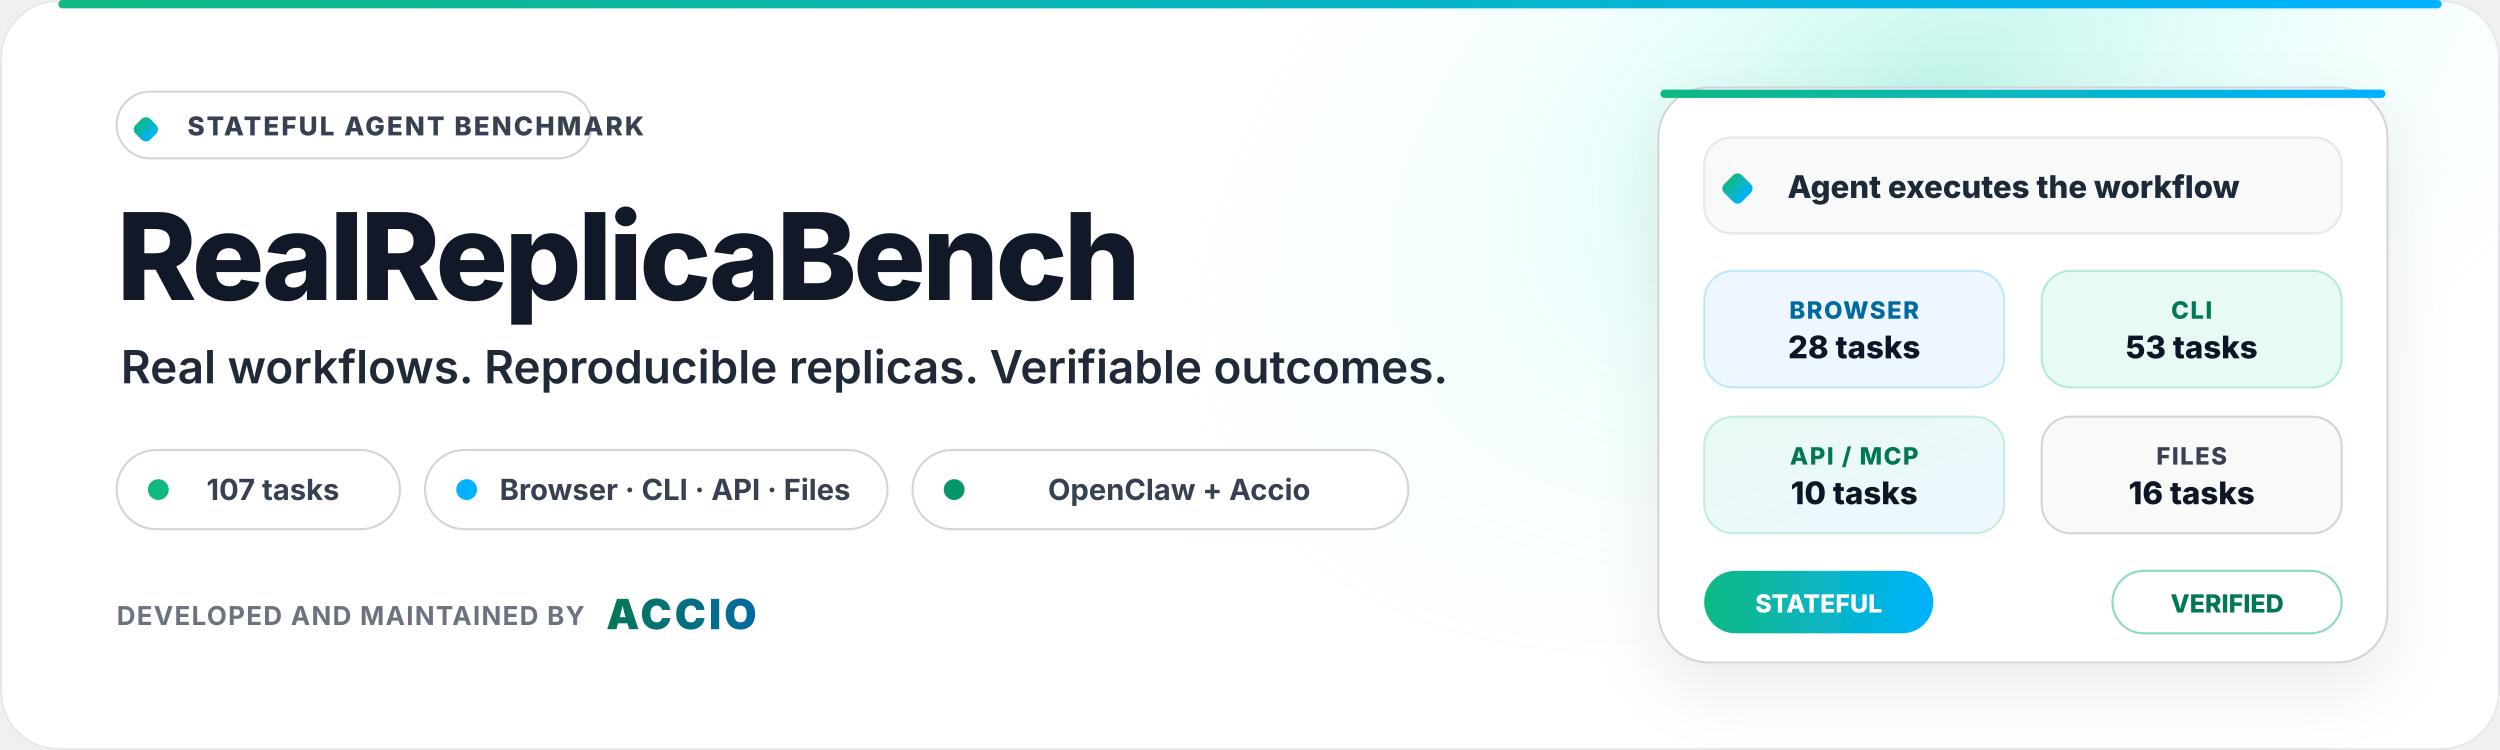
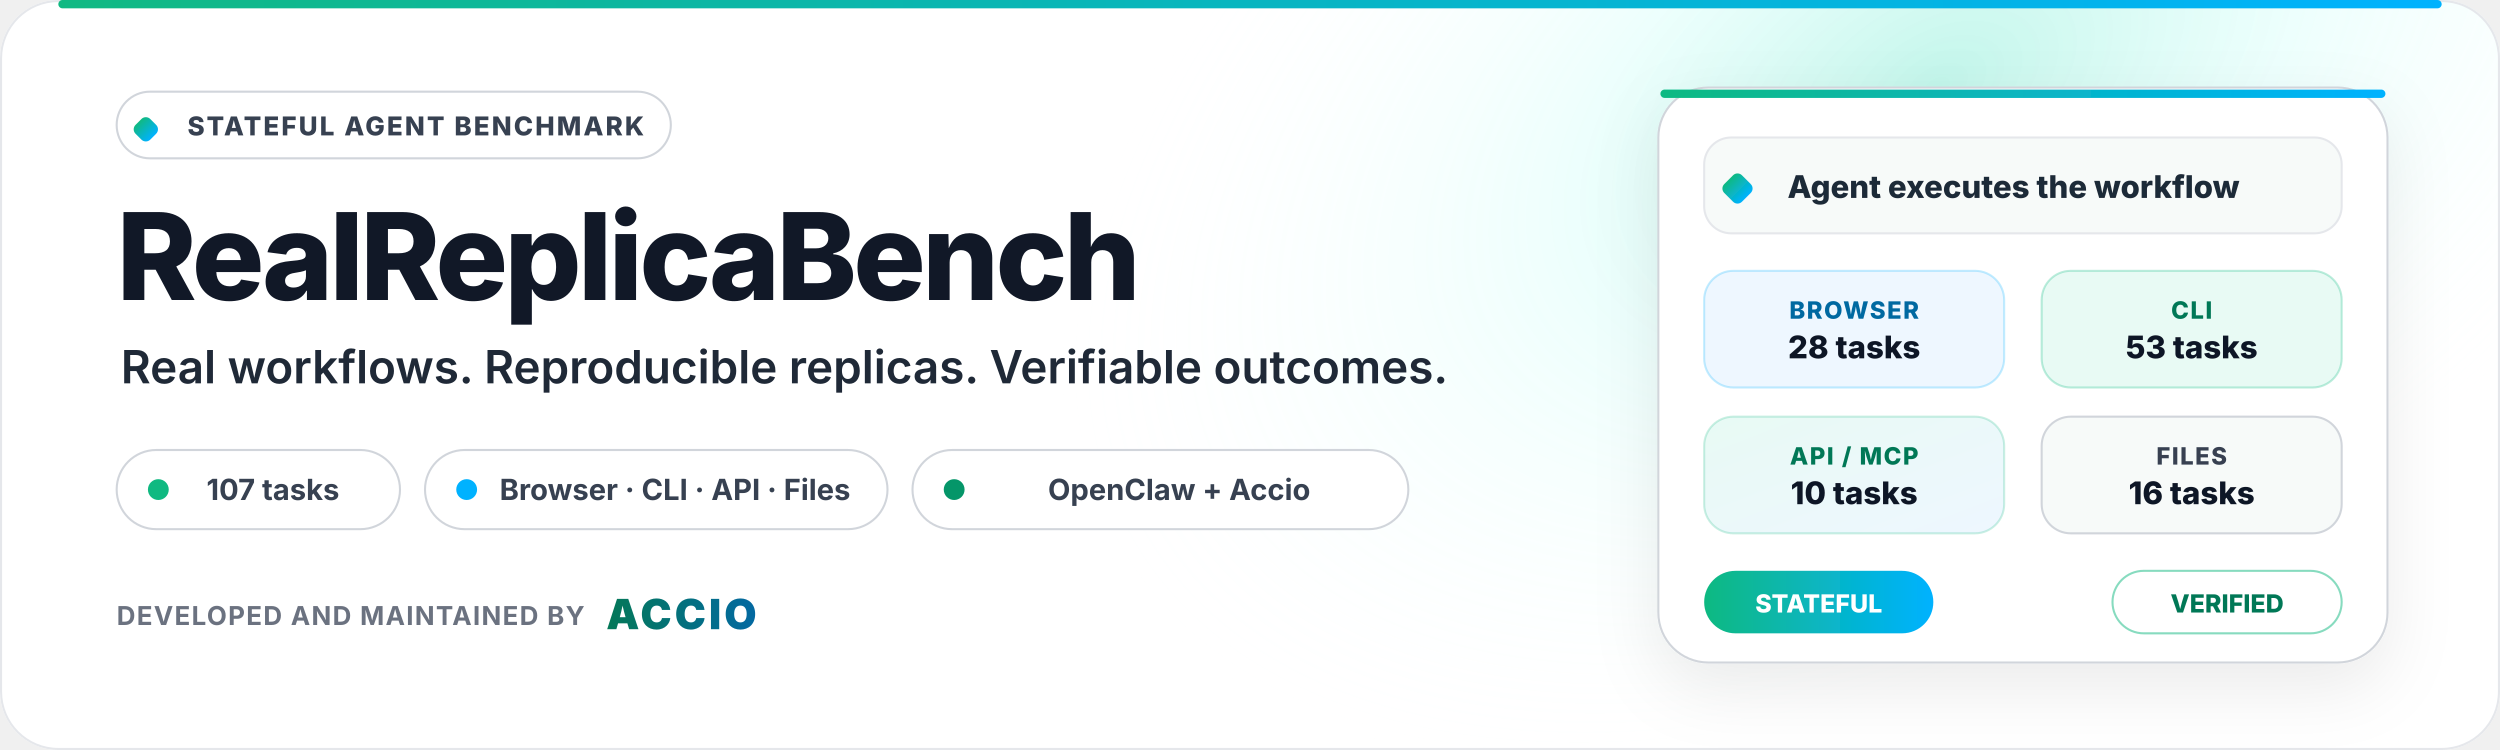
<svg xmlns="http://www.w3.org/2000/svg" width="1200" height="360" viewBox="0 0 1200 360" fill="none" role="img" aria-labelledby="title desc">
  <defs>
    <linearGradient id="accent" x1="0" y1="0" x2="1" y2="0">
      <stop stop-color="#10B981" />
      <stop offset="1" stop-color="#00B2FF" />
    </linearGradient>
    <linearGradient id="accentText" x1="0" y1="0" x2="1" y2="0">
      <stop stop-color="#047857" />
      <stop offset="1" stop-color="#0369A1" />
    </linearGradient>
    <linearGradient id="softMix" x1="0" y1="0" x2="1" y2="1">
      <stop stop-color="#E8FAF4" />
      <stop offset="1" stop-color="#EEF7FF" />
    </linearGradient>
    <radialGradient id="halo" cx="0" cy="0" r="1" gradientTransform="translate(929 42) rotate(151) scale(458 272)" gradientUnits="userSpaceOnUse">
      <stop stop-color="#00D8AB" stop-opacity=".24" />
      <stop offset=".42" stop-color="#91FFF1" stop-opacity=".16" />
      <stop offset="1" stop-color="#FFFFFF" stop-opacity="0" />
    </radialGradient>
    <filter id="shadow" x="-20%" y="-20%" width="140%" height="155%">
      <feDropShadow dx="0" dy="12" stdDeviation="16" flood-color="#111827" flood-opacity=".08" />
    </filter>
  </defs>
  <rect width="1200" height="360" rx="28" fill="#FFFFFF" />
  <rect width="1200" height="360" rx="28" fill="url(#halo)" />
  <rect x=".5" y=".5" width="1199" height="359" rx="27.5" stroke="#E5E7EB" />
  <rect x="28" y="0" width="1144" height="4" rx="2" fill="url(#accent)" />
  <g transform="translate(56 44)">
-     <rect width="228" height="32" rx="16" fill="#FFFFFF" stroke="#D1D5DB" />
+     <rect width="266" height="32" rx="16" fill="#FFFFFF" stroke="#D1D5DB" />
    <rect x="14" y="11" width="10" height="10" rx="3" transform="rotate(45 14 11)" fill="url(#accent)" />
    <text x="34" y="21" fill="#374151" font-family="Inter, Arial, sans-serif" font-size="12.5" font-weight="760" letter-spacing="1">STATEFUL AGENT BENCHMARK</text>
    <text x="0" y="100" fill="#111827" font-family="Inter, Arial, sans-serif" font-size="58" font-weight="800" letter-spacing="-1.7">RealReplicaBench</text>
    <text x="2" y="140" fill="#1F2937" font-family="Inter, Arial, sans-serif" font-size="22" font-weight="560">Real workflows. Reproducible replicas. Verifiable outcomes.</text>
    <g transform="translate(0 172)" font-family="Inter, Arial, sans-serif" font-size="14" font-weight="720">
      <rect width="136" height="38" rx="19" fill="#FFFFFF" stroke="#D1D5DB" />
      <circle cx="20" cy="19" r="5" fill="#10B981" />
      <text x="75" y="24" text-anchor="middle" fill="#374151">107 tasks</text>
      <rect x="148" width="222" height="38" rx="19" fill="#FFFFFF" stroke="#D1D5DB" />
      <circle cx="168" cy="19" r="5" fill="#00B2FF" />
      <text x="268" y="24" text-anchor="middle" fill="#374151">Browser · CLI · API · Files</text>
      <rect x="382" width="238" height="38" rx="19" fill="#FFFFFF" stroke="#D1D5DB" />
      <circle cx="402" cy="19" r="5" fill="#059669" />
      <text x="510" y="24" text-anchor="middle" fill="#374151">OpenClaw + Accio</text>
    </g>
    <g transform="translate(0 238)">
      <text x="0" y="18" fill="#6B7280" font-family="Inter, Arial, sans-serif" font-size="12.5" font-weight="700" letter-spacing=".6">DEVELOPED AND MAINTAINED BY</text>
      <text x="235" y="20" fill="url(#accentText)" font-family="Inter, Arial, sans-serif" font-size="20" font-weight="850" letter-spacing="1.5">ACCIO</text>
    </g>
  </g>
  <g transform="translate(796 42)" filter="url(#shadow)">
    <rect width="350" height="276" rx="24" fill="#FFFFFF" stroke="#D1D5DB" />
    <rect x="1" y="1" width="348" height="4" rx="2" fill="url(#accent)" />
    <rect x="22" y="24" width="306" height="46" rx="13" fill="#F7FAF9" stroke="#E5E7EB" />
    <rect x="38" y="40" width="12" height="12" rx="3" transform="rotate(45 38 40)" fill="url(#accent)" />
    <text x="62" y="53" fill="#1F2937" font-family="Inter, Arial, sans-serif" font-size="15" font-weight="760">Agent executes the workflow</text>
    <g transform="translate(22 88)" font-family="Inter, Arial, sans-serif">
      <rect width="144" height="56" rx="14" fill="#EEF7FF" stroke="#00B2FF" stroke-opacity=".24" />
      <text x="72" y="23" text-anchor="middle" fill="#0369A1" font-size="11.5" font-weight="800" letter-spacing=".7">BROWSER</text>
      <text x="72" y="42" text-anchor="middle" fill="#111827" font-size="15" font-weight="800">28 tasks</text>
      <rect x="162" width="144" height="56" rx="14" fill="#E8FAF4" stroke="#10B981" stroke-opacity=".28" />
      <text x="234" y="23" text-anchor="middle" fill="#047857" font-size="11.5" font-weight="800" letter-spacing=".7">CLI</text>
      <text x="234" y="42" text-anchor="middle" fill="#111827" font-size="15" font-weight="800">53 tasks</text>
      <rect y="70" width="144" height="56" rx="14" fill="url(#softMix)" stroke="#10B981" stroke-opacity=".22" />
      <text x="72" y="93" text-anchor="middle" fill="#047857" font-size="11.5" font-weight="800" letter-spacing=".7">API / MCP</text>
      <text x="72" y="112" text-anchor="middle" fill="#111827" font-size="15" font-weight="800">10 tasks</text>
      <rect x="162" y="70" width="144" height="56" rx="14" fill="#F7FAF9" stroke="#D1D5DB" />
      <text x="234" y="93" text-anchor="middle" fill="#374151" font-size="11.5" font-weight="800" letter-spacing=".7">FILES</text>
      <text x="234" y="112" text-anchor="middle" fill="#111827" font-size="15" font-weight="800">16 tasks</text>
    </g>
    <rect x="22" y="232" width="110" height="30" rx="15" fill="url(#accent)" />
    <text x="77" y="252" text-anchor="middle" fill="#FFFFFF" font-family="Inter, Arial, sans-serif" font-size="12" font-weight="820">STATEFUL</text>
    <rect x="218" y="232" width="110" height="30" rx="15" fill="#FFFFFF" stroke="#10B981" stroke-opacity=".5" />
    <text x="273" y="252" text-anchor="middle" fill="#047857" font-family="Inter, Arial, sans-serif" font-size="12" font-weight="820">VERIFIED</text>
  </g>
</svg>
